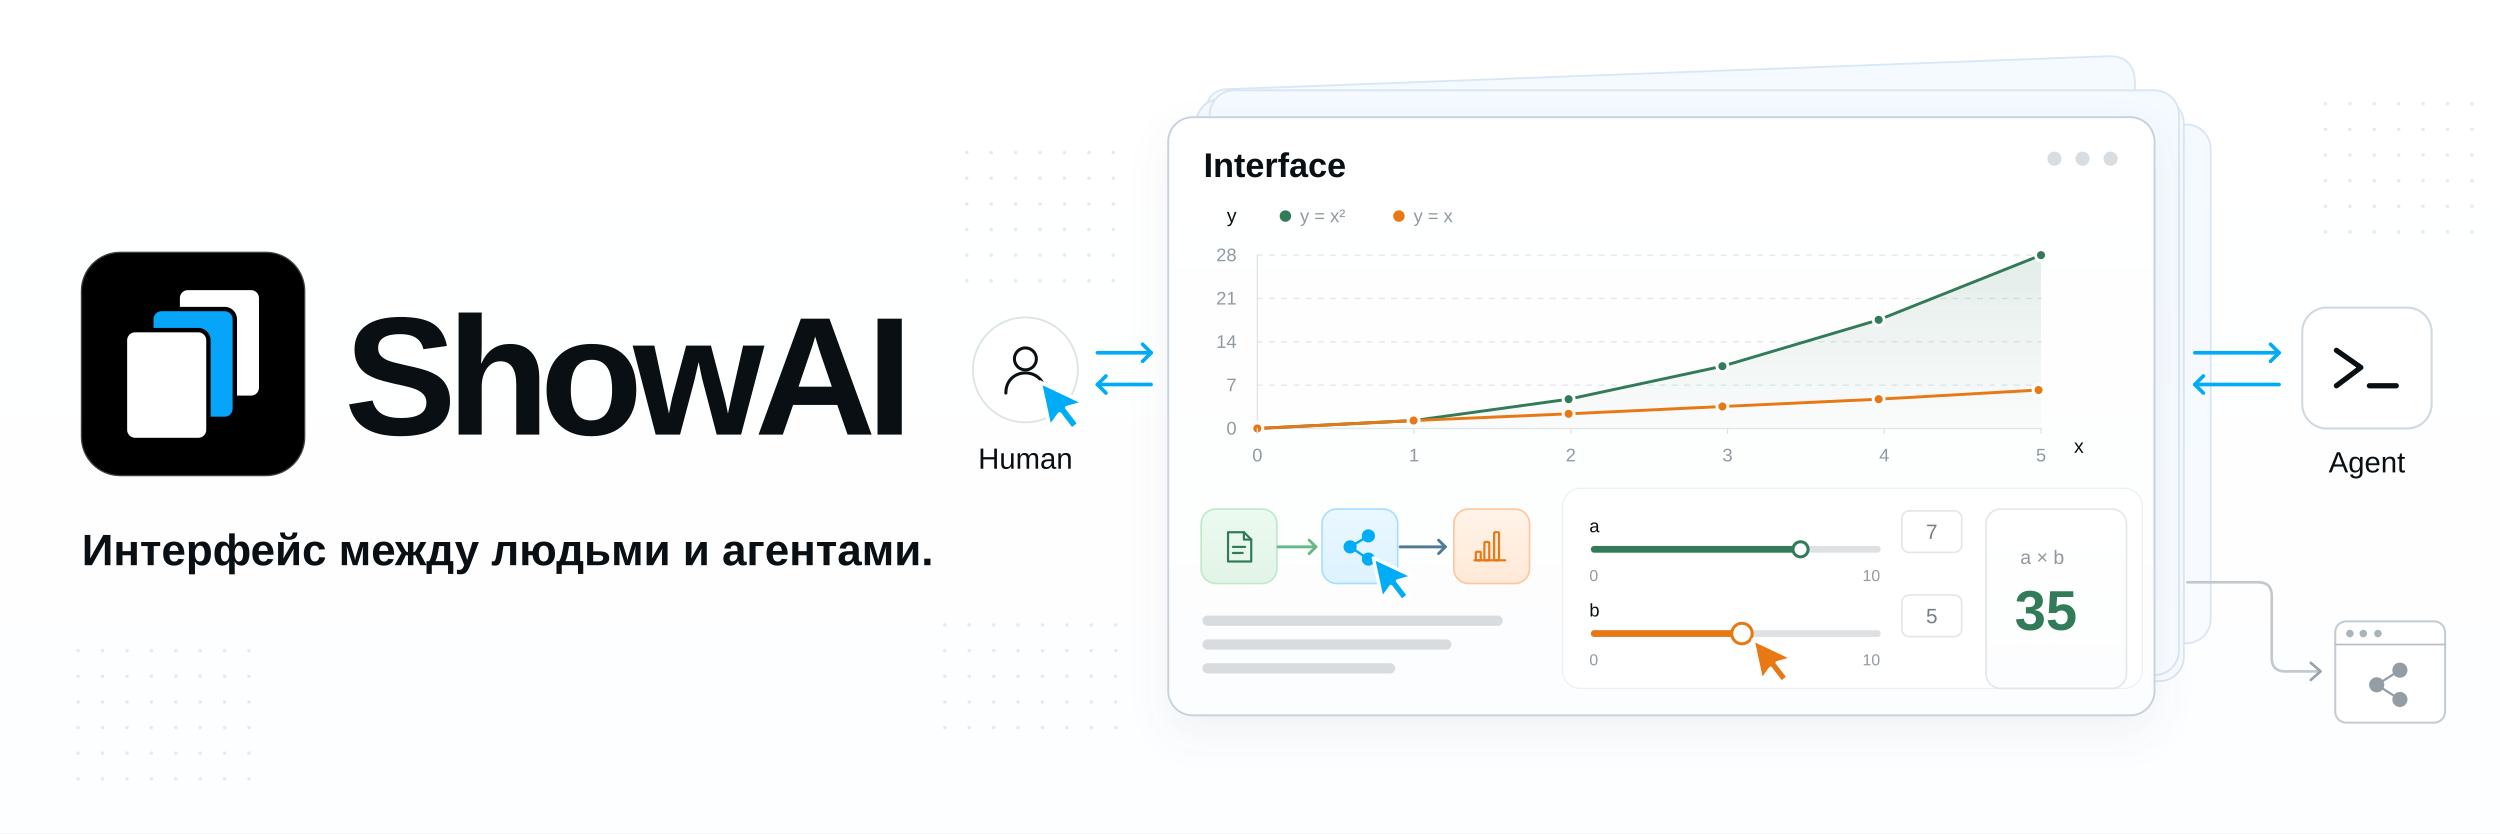
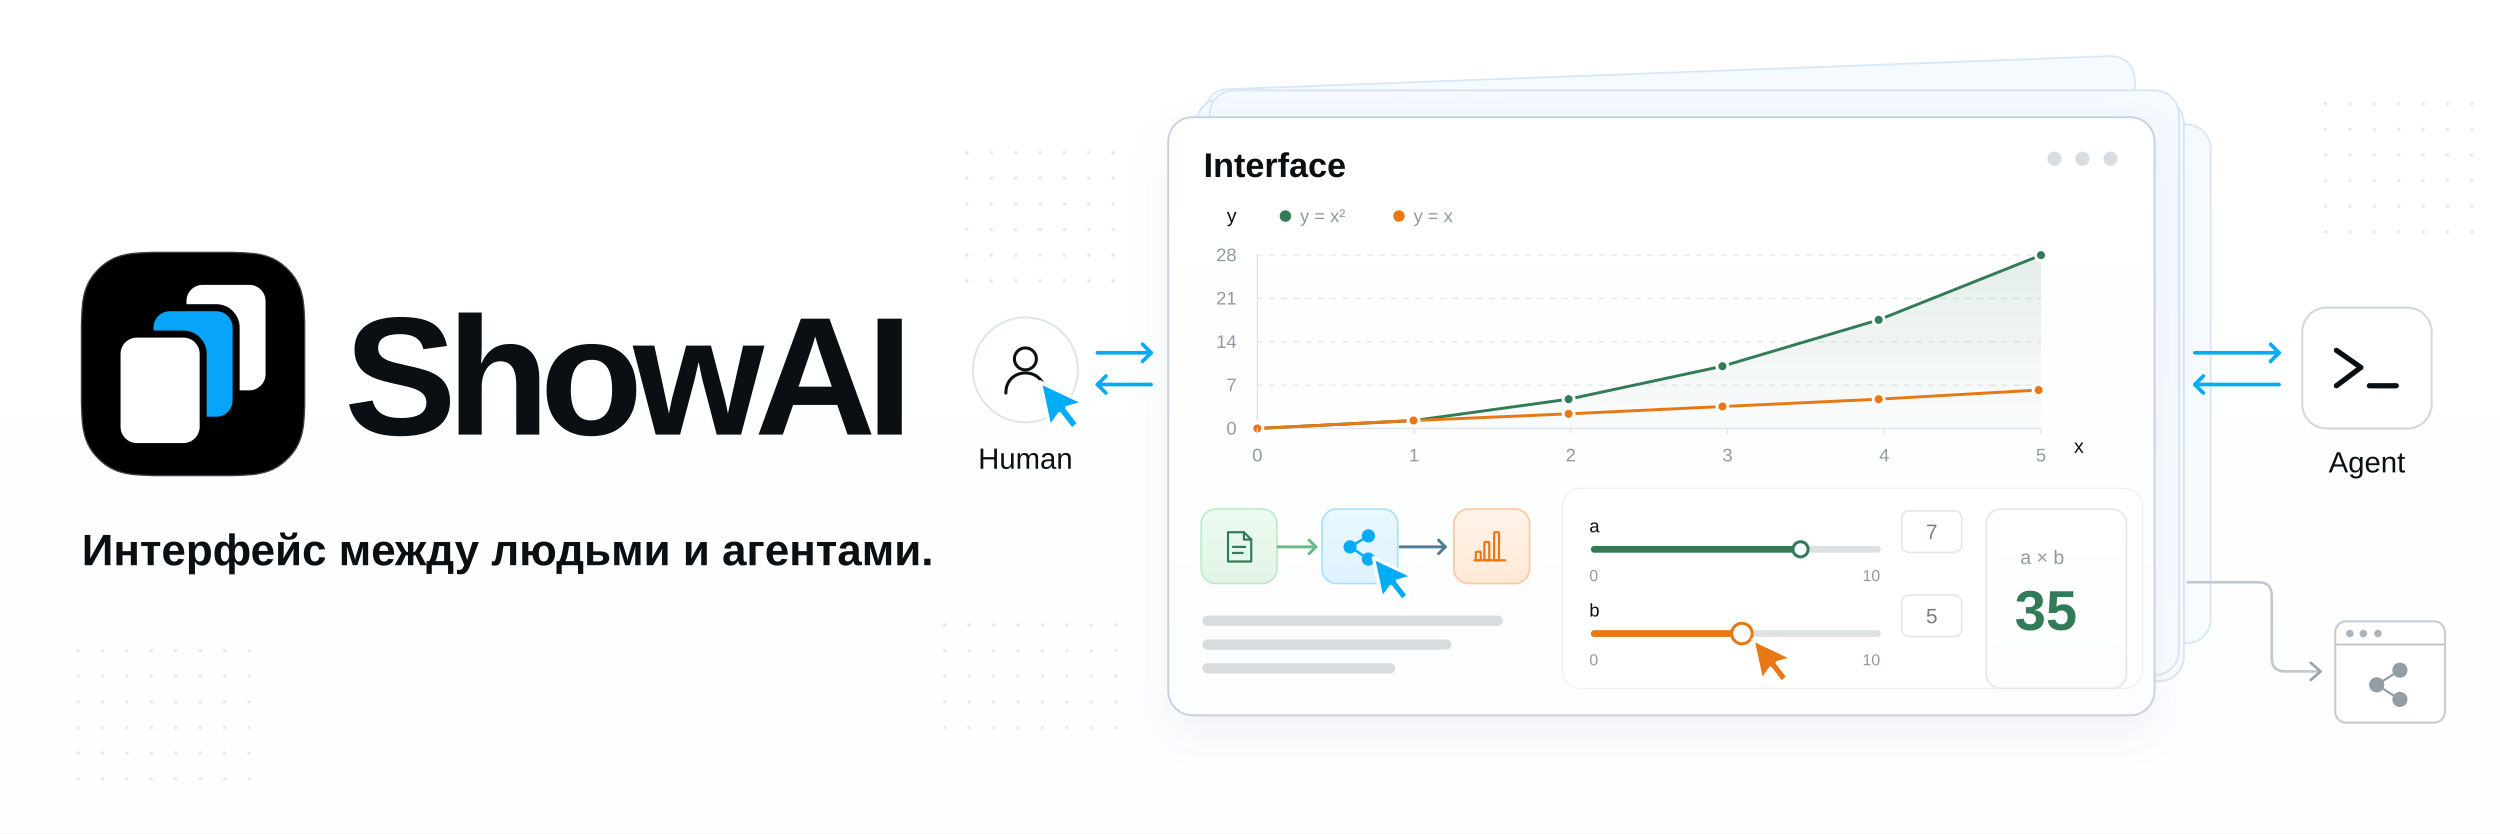
<svg xmlns="http://www.w3.org/2000/svg" width="2172" height="724" viewBox="0 0 2172 724" role="img" aria-labelledby="title description" lang="ru" xml:lang="ru">
  <defs>
    <linearGradient id="page-fill" x1="0%" y1="0%" x2="0%" y2="100%">
      <stop offset="0" stop-color="#FFFFFF" stop-opacity="1" />
      <stop offset="1" stop-color="#FDFEFF" stop-opacity="1" />
    </linearGradient>
    <linearGradient id="panel-fill" x1="0%" y1="0%" x2="0%" y2="100%">
      <stop offset="0" stop-color="#FFFFFF" stop-opacity="1" />
      <stop offset="1" stop-color="#FCFDFE" stop-opacity="1" />
    </linearGradient>
    <linearGradient id="rear-fill" x1="0%" y1="0%" x2="0%" y2="100%">
      <stop offset="0" stop-color="#F4FAFF" stop-opacity="1" />
      <stop offset="1" stop-color="#F8FBFF" stop-opacity="1" />
    </linearGradient>
    <linearGradient id="chart-fill" x1="0%" y1="0%" x2="0%" y2="100%">
      <stop offset="0" stop-color="#327B59" stop-opacity="0.13" />
      <stop offset="1" stop-color="#327B59" stop-opacity="0.015" />
    </linearGradient>
    <linearGradient id="green-tile" x1="0%" y1="0%" x2="0%" y2="100%">
      <stop offset="0" stop-color="#ECFAEF" stop-opacity="1" />
      <stop offset="1" stop-color="#E2F4E7" stop-opacity="1" />
    </linearGradient>
    <linearGradient id="blue-tile" x1="0%" y1="0%" x2="0%" y2="100%">
      <stop offset="0" stop-color="#EAF8FF" stop-opacity="1" />
      <stop offset="1" stop-color="#DDF2FF" stop-opacity="1" />
    </linearGradient>
    <linearGradient id="orange-tile" x1="0%" y1="0%" x2="0%" y2="100%">
      <stop offset="0" stop-color="#FFF3E8" stop-opacity="1" />
      <stop offset="1" stop-color="#FFE9D7" stop-opacity="1" />
    </linearGradient>
    <filter id="panel-shadow" x="-10%" y="-10%" width="125%" height="135%">
      <feDropShadow dx="0" dy="14" stdDeviation="16" flood-color="#66798A" flood-opacity="0.08" />
    </filter>
  </defs>
  <g id="banner" transform="scale(1.060547)">
    <rect x="0" y="0" width="2048" height="682.667" rx="0" fill="url(#page-fill)" stroke-width="1" id="background" />
    <g id="dots-left">
      <circle cx="64" cy="533" r="1.5" fill="#E6EBEE" stroke-width="1" />
      <circle cx="64" cy="554" r="1.5" fill="#E6EBEE" stroke-width="1" />
      <circle cx="64" cy="575" r="1.5" fill="#E6EBEE" stroke-width="1" />
      <circle cx="64" cy="596" r="1.5" fill="#E6EBEE" stroke-width="1" />
      <circle cx="64" cy="617" r="1.5" fill="#E6EBEE" stroke-width="1" />
      <circle cx="64" cy="638" r="1.5" fill="#E6EBEE" stroke-width="1" />
      <circle cx="84" cy="533" r="1.5" fill="#E6EBEE" stroke-width="1" />
      <circle cx="84" cy="554" r="1.5" fill="#E6EBEE" stroke-width="1" />
      <circle cx="84" cy="575" r="1.5" fill="#E6EBEE" stroke-width="1" />
      <circle cx="84" cy="596" r="1.5" fill="#E6EBEE" stroke-width="1" />
      <circle cx="84" cy="617" r="1.5" fill="#E6EBEE" stroke-width="1" />
      <circle cx="84" cy="638" r="1.5" fill="#E6EBEE" stroke-width="1" />
      <circle cx="104" cy="533" r="1.5" fill="#E6EBEE" stroke-width="1" />
      <circle cx="104" cy="554" r="1.5" fill="#E6EBEE" stroke-width="1" />
      <circle cx="104" cy="575" r="1.5" fill="#E6EBEE" stroke-width="1" />
      <circle cx="104" cy="596" r="1.5" fill="#E6EBEE" stroke-width="1" />
      <circle cx="104" cy="617" r="1.5" fill="#E6EBEE" stroke-width="1" />
      <circle cx="104" cy="638" r="1.5" fill="#E6EBEE" stroke-width="1" />
      <circle cx="124" cy="533" r="1.5" fill="#E6EBEE" stroke-width="1" />
      <circle cx="124" cy="554" r="1.5" fill="#E6EBEE" stroke-width="1" />
      <circle cx="124" cy="575" r="1.5" fill="#E6EBEE" stroke-width="1" />
      <circle cx="124" cy="596" r="1.5" fill="#E6EBEE" stroke-width="1" />
      <circle cx="124" cy="617" r="1.5" fill="#E6EBEE" stroke-width="1" />
      <circle cx="124" cy="638" r="1.5" fill="#E6EBEE" stroke-width="1" />
      <circle cx="144" cy="533" r="1.5" fill="#E6EBEE" stroke-width="1" />
      <circle cx="144" cy="554" r="1.5" fill="#E6EBEE" stroke-width="1" />
      <circle cx="144" cy="575" r="1.5" fill="#E6EBEE" stroke-width="1" />
      <circle cx="144" cy="596" r="1.5" fill="#E6EBEE" stroke-width="1" />
      <circle cx="144" cy="617" r="1.5" fill="#E6EBEE" stroke-width="1" />
      <circle cx="144" cy="638" r="1.5" fill="#E6EBEE" stroke-width="1" />
      <circle cx="164" cy="533" r="1.5" fill="#E6EBEE" stroke-width="1" />
      <circle cx="164" cy="554" r="1.5" fill="#E6EBEE" stroke-width="1" />
      <circle cx="164" cy="575" r="1.5" fill="#E6EBEE" stroke-width="1" />
      <circle cx="164" cy="596" r="1.5" fill="#E6EBEE" stroke-width="1" />
      <circle cx="164" cy="617" r="1.5" fill="#E6EBEE" stroke-width="1" />
      <circle cx="164" cy="638" r="1.5" fill="#E6EBEE" stroke-width="1" />
      <circle cx="184" cy="533" r="1.5" fill="#E6EBEE" stroke-width="1" />
      <circle cx="184" cy="554" r="1.5" fill="#E6EBEE" stroke-width="1" />
      <circle cx="184" cy="575" r="1.5" fill="#E6EBEE" stroke-width="1" />
      <circle cx="184" cy="596" r="1.5" fill="#E6EBEE" stroke-width="1" />
      <circle cx="184" cy="617" r="1.5" fill="#E6EBEE" stroke-width="1" />
      <circle cx="184" cy="638" r="1.5" fill="#E6EBEE" stroke-width="1" />
      <circle cx="204" cy="533" r="1.5" fill="#E6EBEE" stroke-width="1" />
      <circle cx="204" cy="554" r="1.5" fill="#E6EBEE" stroke-width="1" />
      <circle cx="204" cy="575" r="1.5" fill="#E6EBEE" stroke-width="1" />
      <circle cx="204" cy="596" r="1.5" fill="#E6EBEE" stroke-width="1" />
      <circle cx="204" cy="617" r="1.5" fill="#E6EBEE" stroke-width="1" />
      <circle cx="204" cy="638" r="1.5" fill="#E6EBEE" stroke-width="1" />
    </g>
    <g id="dots-middle-top">
      <circle cx="792" cy="125" r="1.5" fill="#E6EBEE" stroke-width="1" />
      <circle cx="792" cy="146" r="1.5" fill="#E6EBEE" stroke-width="1" />
      <circle cx="792" cy="167" r="1.5" fill="#E6EBEE" stroke-width="1" />
      <circle cx="792" cy="188" r="1.5" fill="#E6EBEE" stroke-width="1" />
      <circle cx="792" cy="209" r="1.5" fill="#E6EBEE" stroke-width="1" />
      <circle cx="792" cy="230" r="1.5" fill="#E6EBEE" stroke-width="1" />
      <circle cx="812" cy="125" r="1.5" fill="#E6EBEE" stroke-width="1" />
      <circle cx="812" cy="146" r="1.5" fill="#E6EBEE" stroke-width="1" />
      <circle cx="812" cy="167" r="1.5" fill="#E6EBEE" stroke-width="1" />
      <circle cx="812" cy="188" r="1.5" fill="#E6EBEE" stroke-width="1" />
      <circle cx="812" cy="209" r="1.5" fill="#E6EBEE" stroke-width="1" />
      <circle cx="812" cy="230" r="1.5" fill="#E6EBEE" stroke-width="1" />
      <circle cx="832" cy="125" r="1.5" fill="#E6EBEE" stroke-width="1" />
      <circle cx="832" cy="146" r="1.5" fill="#E6EBEE" stroke-width="1" />
      <circle cx="832" cy="167" r="1.5" fill="#E6EBEE" stroke-width="1" />
      <circle cx="832" cy="188" r="1.5" fill="#E6EBEE" stroke-width="1" />
      <circle cx="832" cy="209" r="1.5" fill="#E6EBEE" stroke-width="1" />
      <circle cx="832" cy="230" r="1.5" fill="#E6EBEE" stroke-width="1" />
      <circle cx="852" cy="125" r="1.5" fill="#E6EBEE" stroke-width="1" />
      <circle cx="852" cy="146" r="1.5" fill="#E6EBEE" stroke-width="1" />
      <circle cx="852" cy="167" r="1.5" fill="#E6EBEE" stroke-width="1" />
      <circle cx="852" cy="188" r="1.5" fill="#E6EBEE" stroke-width="1" />
      <circle cx="852" cy="209" r="1.5" fill="#E6EBEE" stroke-width="1" />
      <circle cx="852" cy="230" r="1.5" fill="#E6EBEE" stroke-width="1" />
      <circle cx="872" cy="125" r="1.5" fill="#E6EBEE" stroke-width="1" />
      <circle cx="872" cy="146" r="1.5" fill="#E6EBEE" stroke-width="1" />
      <circle cx="872" cy="167" r="1.5" fill="#E6EBEE" stroke-width="1" />
      <circle cx="872" cy="188" r="1.5" fill="#E6EBEE" stroke-width="1" />
      <circle cx="872" cy="209" r="1.5" fill="#E6EBEE" stroke-width="1" />
      <circle cx="872" cy="230" r="1.5" fill="#E6EBEE" stroke-width="1" />
      <circle cx="892" cy="125" r="1.5" fill="#E6EBEE" stroke-width="1" />
      <circle cx="892" cy="146" r="1.5" fill="#E6EBEE" stroke-width="1" />
      <circle cx="892" cy="167" r="1.5" fill="#E6EBEE" stroke-width="1" />
      <circle cx="892" cy="188" r="1.5" fill="#E6EBEE" stroke-width="1" />
      <circle cx="892" cy="209" r="1.5" fill="#E6EBEE" stroke-width="1" />
      <circle cx="892" cy="230" r="1.5" fill="#E6EBEE" stroke-width="1" />
      <circle cx="912" cy="125" r="1.5" fill="#E6EBEE" stroke-width="1" />
      <circle cx="912" cy="146" r="1.5" fill="#E6EBEE" stroke-width="1" />
      <circle cx="912" cy="167" r="1.5" fill="#E6EBEE" stroke-width="1" />
      <circle cx="912" cy="188" r="1.5" fill="#E6EBEE" stroke-width="1" />
      <circle cx="912" cy="209" r="1.5" fill="#E6EBEE" stroke-width="1" />
      <circle cx="912" cy="230" r="1.5" fill="#E6EBEE" stroke-width="1" />
    </g>
    <g id="dots-middle-bottom">
      <circle cx="774" cy="512" r="1.5" fill="#E6EBEE" stroke-width="1" />
      <circle cx="774" cy="533" r="1.5" fill="#E6EBEE" stroke-width="1" />
      <circle cx="774" cy="554" r="1.5" fill="#E6EBEE" stroke-width="1" />
      <circle cx="774" cy="575" r="1.5" fill="#E6EBEE" stroke-width="1" />
      <circle cx="774" cy="596" r="1.5" fill="#E6EBEE" stroke-width="1" />
      <circle cx="794" cy="512" r="1.5" fill="#E6EBEE" stroke-width="1" />
      <circle cx="794" cy="533" r="1.5" fill="#E6EBEE" stroke-width="1" />
      <circle cx="794" cy="554" r="1.5" fill="#E6EBEE" stroke-width="1" />
      <circle cx="794" cy="575" r="1.5" fill="#E6EBEE" stroke-width="1" />
      <circle cx="794" cy="596" r="1.5" fill="#E6EBEE" stroke-width="1" />
      <circle cx="814" cy="512" r="1.5" fill="#E6EBEE" stroke-width="1" />
      <circle cx="814" cy="533" r="1.5" fill="#E6EBEE" stroke-width="1" />
      <circle cx="814" cy="554" r="1.5" fill="#E6EBEE" stroke-width="1" />
      <circle cx="814" cy="575" r="1.5" fill="#E6EBEE" stroke-width="1" />
      <circle cx="814" cy="596" r="1.5" fill="#E6EBEE" stroke-width="1" />
      <circle cx="834" cy="512" r="1.5" fill="#E6EBEE" stroke-width="1" />
      <circle cx="834" cy="533" r="1.5" fill="#E6EBEE" stroke-width="1" />
      <circle cx="834" cy="554" r="1.5" fill="#E6EBEE" stroke-width="1" />
      <circle cx="834" cy="575" r="1.5" fill="#E6EBEE" stroke-width="1" />
      <circle cx="834" cy="596" r="1.5" fill="#E6EBEE" stroke-width="1" />
      <circle cx="854" cy="512" r="1.5" fill="#E6EBEE" stroke-width="1" />
      <circle cx="854" cy="533" r="1.5" fill="#E6EBEE" stroke-width="1" />
      <circle cx="854" cy="554" r="1.5" fill="#E6EBEE" stroke-width="1" />
      <circle cx="854" cy="575" r="1.5" fill="#E6EBEE" stroke-width="1" />
      <circle cx="854" cy="596" r="1.5" fill="#E6EBEE" stroke-width="1" />
      <circle cx="874" cy="512" r="1.5" fill="#E6EBEE" stroke-width="1" />
      <circle cx="874" cy="533" r="1.5" fill="#E6EBEE" stroke-width="1" />
      <circle cx="874" cy="554" r="1.5" fill="#E6EBEE" stroke-width="1" />
      <circle cx="874" cy="575" r="1.5" fill="#E6EBEE" stroke-width="1" />
      <circle cx="874" cy="596" r="1.5" fill="#E6EBEE" stroke-width="1" />
      <circle cx="894" cy="512" r="1.5" fill="#E6EBEE" stroke-width="1" />
      <circle cx="894" cy="533" r="1.5" fill="#E6EBEE" stroke-width="1" />
      <circle cx="894" cy="554" r="1.5" fill="#E6EBEE" stroke-width="1" />
      <circle cx="894" cy="575" r="1.5" fill="#E6EBEE" stroke-width="1" />
      <circle cx="894" cy="596" r="1.5" fill="#E6EBEE" stroke-width="1" />
      <circle cx="914" cy="512" r="1.5" fill="#E6EBEE" stroke-width="1" />
      <circle cx="914" cy="533" r="1.5" fill="#E6EBEE" stroke-width="1" />
      <circle cx="914" cy="554" r="1.5" fill="#E6EBEE" stroke-width="1" />
      <circle cx="914" cy="575" r="1.5" fill="#E6EBEE" stroke-width="1" />
      <circle cx="914" cy="596" r="1.5" fill="#E6EBEE" stroke-width="1" />
    </g>
    <g id="dots-right">
      <circle cx="1905" cy="85" r="1.5" fill="#E6EBEE" stroke-width="1" />
      <circle cx="1905" cy="106" r="1.5" fill="#E6EBEE" stroke-width="1" />
      <circle cx="1905" cy="127" r="1.5" fill="#E6EBEE" stroke-width="1" />
      <circle cx="1905" cy="148" r="1.5" fill="#E6EBEE" stroke-width="1" />
      <circle cx="1905" cy="169" r="1.5" fill="#E6EBEE" stroke-width="1" />
      <circle cx="1905" cy="190" r="1.5" fill="#E6EBEE" stroke-width="1" />
      <circle cx="1925" cy="85" r="1.5" fill="#E6EBEE" stroke-width="1" />
      <circle cx="1925" cy="106" r="1.5" fill="#E6EBEE" stroke-width="1" />
      <circle cx="1925" cy="127" r="1.5" fill="#E6EBEE" stroke-width="1" />
      <circle cx="1925" cy="148" r="1.5" fill="#E6EBEE" stroke-width="1" />
      <circle cx="1925" cy="169" r="1.5" fill="#E6EBEE" stroke-width="1" />
      <circle cx="1925" cy="190" r="1.5" fill="#E6EBEE" stroke-width="1" />
      <circle cx="1945" cy="85" r="1.5" fill="#E6EBEE" stroke-width="1" />
      <circle cx="1945" cy="106" r="1.5" fill="#E6EBEE" stroke-width="1" />
      <circle cx="1945" cy="127" r="1.5" fill="#E6EBEE" stroke-width="1" />
      <circle cx="1945" cy="148" r="1.5" fill="#E6EBEE" stroke-width="1" />
      <circle cx="1945" cy="169" r="1.5" fill="#E6EBEE" stroke-width="1" />
      <circle cx="1945" cy="190" r="1.5" fill="#E6EBEE" stroke-width="1" />
      <circle cx="1965" cy="85" r="1.5" fill="#E6EBEE" stroke-width="1" />
      <circle cx="1965" cy="106" r="1.5" fill="#E6EBEE" stroke-width="1" />
      <circle cx="1965" cy="127" r="1.5" fill="#E6EBEE" stroke-width="1" />
      <circle cx="1965" cy="148" r="1.5" fill="#E6EBEE" stroke-width="1" />
      <circle cx="1965" cy="169" r="1.5" fill="#E6EBEE" stroke-width="1" />
      <circle cx="1965" cy="190" r="1.5" fill="#E6EBEE" stroke-width="1" />
      <circle cx="1985" cy="85" r="1.5" fill="#E6EBEE" stroke-width="1" />
      <circle cx="1985" cy="106" r="1.5" fill="#E6EBEE" stroke-width="1" />
      <circle cx="1985" cy="127" r="1.5" fill="#E6EBEE" stroke-width="1" />
      <circle cx="1985" cy="148" r="1.5" fill="#E6EBEE" stroke-width="1" />
      <circle cx="1985" cy="169" r="1.5" fill="#E6EBEE" stroke-width="1" />
      <circle cx="1985" cy="190" r="1.5" fill="#E6EBEE" stroke-width="1" />
      <circle cx="2005" cy="85" r="1.5" fill="#E6EBEE" stroke-width="1" />
      <circle cx="2005" cy="106" r="1.5" fill="#E6EBEE" stroke-width="1" />
      <circle cx="2005" cy="127" r="1.5" fill="#E6EBEE" stroke-width="1" />
      <circle cx="2005" cy="148" r="1.5" fill="#E6EBEE" stroke-width="1" />
      <circle cx="2005" cy="169" r="1.5" fill="#E6EBEE" stroke-width="1" />
      <circle cx="2005" cy="190" r="1.5" fill="#E6EBEE" stroke-width="1" />
      <circle cx="2025" cy="85" r="1.5" fill="#E6EBEE" stroke-width="1" />
      <circle cx="2025" cy="106" r="1.5" fill="#E6EBEE" stroke-width="1" />
      <circle cx="2025" cy="127" r="1.5" fill="#E6EBEE" stroke-width="1" />
      <circle cx="2025" cy="148" r="1.5" fill="#E6EBEE" stroke-width="1" />
      <circle cx="2025" cy="169" r="1.5" fill="#E6EBEE" stroke-width="1" />
      <circle cx="2025" cy="190" r="1.5" fill="#E6EBEE" stroke-width="1" />
    </g>
    <g id="brand">
      <g id="showai-logo" transform="translate(66 206) scale(0.36)">
-         <rect x="2" y="2" width="508" height="508" rx="88" fill="#000000" />
-         <rect id="back" x="226" y="88" width="180" height="240" rx="18" fill="#FFFFFF" />
-         <rect x="166" y="136" width="180" height="240" rx="18" fill="none" stroke="#000000" stroke-width="20" />
-         <rect id="middle" x="166" y="136" width="180" height="240" rx="18" fill="#06A5FA" />
-         <rect x="106" y="184" width="180" height="240" rx="18" fill="none" stroke="#000000" stroke-width="20" />
-         <rect id="front" x="106" y="184" width="180" height="240" rx="18" fill="#FFFFFF" />
-         <rect x="2" y="2" width="508" height="508" rx="88" fill="none" stroke="#3F3F46" stroke-width="3" />
+         <path d="M352.986 509.754 L343.561 510 L163.975 509.972 L130.24 508.442 L119.326 507.458 L105.932 505.491 L98.49 503.927 L93.033 502.508 L86.584 500.514 L81.127 498.52 L75.174 495.985 L69.221 493.03 L64.756 490.507 L59.299 487.033 L53.842 483.086 L48.385 478.625 L42.928 473.629 L37.897 468.576 L33.375 463.615 L28.914 458.158 L24.967 452.701 L21.493 447.244 L17.943 440.795 L14.488 433.354 L10.99 423.928 L8.556 415.494 L6.509 406.068 L5.092 397.139 L4.042 387.713 L3.067 373.822 L2.005 345.545 L2.005 166.455 L3.067 138.178 L4.542 119.326 L5.586 111.389 L7.087 102.955 L8.556 96.506 L10.512 89.561 L13.48 81.127 L16.015 75.174 L18.97 69.221 L22.404 63.268 L26.004 57.811 L30.878 51.361 L36.975 44.418 L41.439 39.823 L48.385 33.375 L53.842 28.914 L59.299 24.967 L64.756 21.493 L71.205 17.943 L78.646 14.488 L88.072 10.99 L96.506 8.556 L105.932 6.509 L114.861 5.092 L124.287 4.042 L138.178 3.067 L166.455 2.005 L345.545 2.005 L373.822 3.067 L392.674 4.542 L400.611 5.586 L409.045 7.087 L415.494 8.556 L422.439 10.512 L430.873 13.48 L436.826 16.015 L442.779 18.97 L448.732 22.404 L454.189 26.004 L460.639 30.878 L467.582 36.975 L472.177 41.439 L478.625 48.385 L483.086 53.842 L487.033 59.299 L490.507 64.756 L495.523 74.182 L499.469 83.607 L502.508 93.033 L504.913 102.955 L506.414 111.389 L507.958 124.287 L508.933 138.178 L509.927 161.99 L509.927 350.01 L508.933 373.822 L507.458 392.674 L506.414 400.611 L504.913 409.045 L503.444 415.494 L501.488 422.439 L497.512 433.354 L493.03 442.779 L490.507 447.244 L487.033 452.701 L481.122 460.639 L473.15 469.568 L463.615 478.625 L456.174 484.578 L447.244 490.507 L437.818 495.523 L428.393 499.469 L418.967 502.508 L409.045 504.913 L400.611 506.414 L387.713 507.958 L373.822 508.933 Z" fill="#000000" />
+         <rect id="showai-logo-back" x="241" y="76" width="180" height="240" rx="37" fill="#FFFFFF" />
+         <rect x="166" y="136" width="180" height="240" rx="37" fill="none" stroke="#000000" stroke-width="32" />
+         <rect id="showai-logo-middle" x="166" y="136" width="180" height="240" rx="37" fill="#06A5FA" />
+         <rect x="91" y="196" width="180" height="240" rx="37" fill="none" stroke="#000000" stroke-width="32" />
+         <rect id="showai-logo-front" x="91" y="196" width="180" height="240" rx="37" fill="#FFFFFF" />
+         <path d="M352.986 509.754 L343.561 510 L163.975 509.972 L130.24 508.442 L119.326 507.458 L105.932 505.491 L98.49 503.927 L93.033 502.508 L86.584 500.514 L81.127 498.52 L75.174 495.985 L69.221 493.03 L64.756 490.507 L59.299 487.033 L53.842 483.086 L48.385 478.625 L42.928 473.629 L37.897 468.576 L33.375 463.615 L28.914 458.158 L24.967 452.701 L21.493 447.244 L17.943 440.795 L14.488 433.354 L10.99 423.928 L8.556 415.494 L6.509 406.068 L5.092 397.139 L4.042 387.713 L3.067 373.822 L2.005 345.545 L2.005 166.455 L3.067 138.178 L4.542 119.326 L5.586 111.389 L7.087 102.955 L8.556 96.506 L10.512 89.561 L13.48 81.127 L16.015 75.174 L18.97 69.221 L22.404 63.268 L26.004 57.811 L30.878 51.361 L36.975 44.418 L41.439 39.823 L48.385 33.375 L53.842 28.914 L59.299 24.967 L64.756 21.493 L71.205 17.943 L78.646 14.488 L88.072 10.99 L96.506 8.556 L105.932 6.509 L114.861 5.092 L124.287 4.042 L138.178 3.067 L166.455 2.005 L345.545 2.005 L373.822 3.067 L392.674 4.542 L400.611 5.586 L409.045 7.087 L415.494 8.556 L422.439 10.512 L430.873 13.48 L436.826 16.015 L442.779 18.97 L448.732 22.404 L454.189 26.004 L460.639 30.878 L467.582 36.975 L472.177 41.439 L478.625 48.385 L483.086 53.842 L487.033 59.299 L490.507 64.756 L495.523 74.182 L499.469 83.607 L502.508 93.033 L504.913 102.955 L506.414 111.389 L507.958 124.287 L508.933 138.178 L509.927 161.99 L509.927 350.01 L508.933 373.822 L507.458 392.674 L506.414 400.611 L504.913 409.045 L503.444 415.494 L501.488 422.439 L497.512 433.354 L493.03 442.779 L490.507 447.244 L487.033 452.701 L481.122 460.639 L473.15 469.568 L463.615 478.625 L456.174 484.578 L447.244 490.507 L437.818 495.523 L428.393 499.469 L418.967 502.508 L409.045 504.913 L400.611 506.414 L387.713 507.958 L373.822 508.933 Z" fill="none" stroke="#3F3F46" stroke-width="3" />
      </g>
      <text x="282" y="356" fill="#090F12" font-family="Arial" font-size="138" font-weight="900" text-anchor="start" letter-spacing="-8" id="brand-name">ShowAI</text>
      <text x="67" y="463" fill="#090F12" font-family="Arial" font-size="36" font-weight="600" text-anchor="start" id="tagline">Интерфейс между людьми и агентами.</text>
    </g>
    <g id="human">
      <circle cx="840" cy="303" r="43" fill="#FFFFFF" stroke="#DDE3E7" stroke-width="1.5" />
      <circle cx="840" cy="294" r="9" fill="none" stroke="#090F12" stroke-width="2.5" />
      <path d="M824,322 C824,300 856,300 856,322" stroke="#090F12" stroke-width="2.5" fill="none" stroke-linecap="round" stroke-linejoin="round" />
      <g id="human-pointer" transform="translate(852 313) scale(1)">
        <path d="M0,0 L8,37 L16,26 L26,39 L32,34 L22,21 L36,17 Z" stroke="#FFFFFF" stroke-width="3" fill="#00ACF5" stroke-linecap="round" stroke-linejoin="round" />
      </g>
      <text x="840" y="384" fill="#090F12" font-family="Arial" font-size="24" font-weight="500" text-anchor="middle">Human</text>
    </g>
    <g id="human-interface-links">
      <line x1="899" y1="289" x2="943" y2="289" stroke="#00ACF5" stroke-width="3" stroke-linecap="round" />
      <path d="M936,282 L943,289 L936,296" stroke="#00ACF5" stroke-width="3" fill="none" stroke-linecap="round" stroke-linejoin="round" />
      <line x1="943" y1="315" x2="899" y2="315" stroke="#00ACF5" stroke-width="3" stroke-linecap="round" />
      <path d="M906,308 L899,315 L906,322" stroke="#00ACF5" stroke-width="3" fill="none" stroke-linecap="round" stroke-linejoin="round" />
    </g>
    <g id="interface">
      <g id="rear-cards">
        <path d="M1007,73 L1728,46 Q1749,46 1749,69 L1749,490 Q1749,511 1728,512 L1007,535 Q988,535 988,514 L988,93 Q988,73 1007,73 Z" stroke="#D8E7F5" stroke-width="1.5" fill="url(#rear-fill)" stroke-linecap="round" stroke-linejoin="round" />
        <rect x="1003" y="102" width="808" height="425" rx="20" fill="url(#rear-fill)" stroke="#D9E7F4" stroke-width="1.5" />
        <rect x="980" y="81" width="809" height="477" rx="20" fill="url(#rear-fill)" stroke="#D9E5F0" stroke-width="1.5" />
        <rect x="991" y="74" width="794" height="479" rx="20" fill="url(#rear-fill)" stroke="#D9E5F0" stroke-width="1.5" />
      </g>
      <rect x="957" y="96" width="808" height="490" rx="20" fill="url(#panel-fill)" stroke="#C8D2DC" stroke-width="1.6" filter="url(#panel-shadow)" id="interface-panel" />
      <g id="header">
        <text x="986" y="145" fill="#090F12" font-family="Arial" font-size="28" font-weight="700" text-anchor="start">Interface</text>
        <circle cx="1683" cy="130" r="5.8" fill="#D8DDE1" stroke-width="1" />
        <circle cx="1706" cy="130" r="5.8" fill="#D8DDE1" stroke-width="1" />
        <circle cx="1729" cy="130" r="5.8" fill="#D8DDE1" stroke-width="1" />
      </g>
      <g id="chart">
        <text x="1005" y="182" fill="#090F12" font-family="Arial" font-size="16" font-weight="400" text-anchor="start">y</text>
        <circle cx="1053" cy="177" r="4.7" fill="#327B59" stroke-width="1" />
        <text x="1065" y="182" fill="#8F999F" font-family="Arial" font-size="15" font-weight="400" text-anchor="start">y = x²</text>
        <circle cx="1146" cy="177" r="4.7" fill="#E77813" stroke-width="1" />
        <text x="1158" y="182" fill="#8F999F" font-family="Arial" font-size="15" font-weight="400" text-anchor="start">y = x</text>
        <line x1="1030" y1="209.0" x2="1672" y2="209.0" stroke="#E2E7EB" stroke-width="1.1" stroke-linecap="round" stroke-dasharray="4 6" />
        <text x="1013" y="214.0" fill="#8F999F" font-family="Arial" font-size="15" font-weight="400" text-anchor="end">28</text>
        <line x1="1030" y1="244.5" x2="1672" y2="244.5" stroke="#E2E7EB" stroke-width="1.1" stroke-linecap="round" stroke-dasharray="4 6" />
        <text x="1013" y="249.5" fill="#8F999F" font-family="Arial" font-size="15" font-weight="400" text-anchor="end">21</text>
        <line x1="1030" y1="280.0" x2="1672" y2="280.0" stroke="#E2E7EB" stroke-width="1.1" stroke-linecap="round" stroke-dasharray="4 6" />
        <text x="1013" y="285.0" fill="#8F999F" font-family="Arial" font-size="15" font-weight="400" text-anchor="end">14</text>
        <line x1="1030" y1="315.5" x2="1672" y2="315.5" stroke="#E2E7EB" stroke-width="1.1" stroke-linecap="round" stroke-dasharray="4 6" />
        <text x="1013" y="320.5" fill="#8F999F" font-family="Arial" font-size="15" font-weight="400" text-anchor="end">7</text>
        <line x1="1030" y1="351.0" x2="1672" y2="351.0" stroke="#E2E7EB" stroke-width="1.1" stroke-linecap="round" />
        <text x="1013" y="356.0" fill="#8F999F" font-family="Arial" font-size="15" font-weight="400" text-anchor="end">0</text>
        <line x1="1030" y1="209" x2="1030" y2="351" stroke="#DCE2E7" stroke-width="1" stroke-linecap="round" />
        <path d="M1030,351 L1158,344.5 L1285,327 L1411,300 L1539,262 L1672,209 L1672,351 Z" stroke-width="1" fill="url(#chart-fill)" stroke-linecap="round" stroke-linejoin="round" id="quadratic-area" />
        <g id="quadratic">
          <path d="M1030,351 L1158,344.5 L1285,327 L1411,300 L1539,262 L1672,209" stroke="#327B59" stroke-width="2.4" fill="none" stroke-linecap="round" stroke-linejoin="round" id="quadratic-line" />
          <circle cx="1030" cy="351" r="4.5" fill="#327B59" stroke="#FFFFFF" stroke-width="2.4" id="quadratic-point-0" />
          <circle cx="1158" cy="344.5" r="4.5" fill="#327B59" stroke="#FFFFFF" stroke-width="2.4" id="quadratic-point-1" />
          <circle cx="1285" cy="327" r="4.5" fill="#327B59" stroke="#FFFFFF" stroke-width="2.4" id="quadratic-point-2" />
          <circle cx="1411" cy="300" r="4.5" fill="#327B59" stroke="#FFFFFF" stroke-width="2.4" id="quadratic-point-3" />
          <circle cx="1539" cy="262" r="4.5" fill="#327B59" stroke="#FFFFFF" stroke-width="2.4" id="quadratic-point-4" />
          <circle cx="1672" cy="209" r="4.5" fill="#327B59" stroke="#FFFFFF" stroke-width="2.4" id="quadratic-point-5" />
        </g>
        <g id="linear">
          <path d="M1030,351 L1158,344.5 L1285,339 L1411,333 L1539,327 L1670,319.5" stroke="#E77813" stroke-width="2.4" fill="none" stroke-linecap="round" stroke-linejoin="round" id="linear-line" />
          <circle cx="1030" cy="351" r="4.5" fill="#E77813" stroke="#FFFFFF" stroke-width="2.4" id="linear-point-0" />
          <circle cx="1158" cy="344.5" r="4.5" fill="#E77813" stroke="#FFFFFF" stroke-width="2.4" id="linear-point-1" />
          <circle cx="1285" cy="339" r="4.5" fill="#E77813" stroke="#FFFFFF" stroke-width="2.4" id="linear-point-2" />
          <circle cx="1411" cy="333" r="4.5" fill="#E77813" stroke="#FFFFFF" stroke-width="2.4" id="linear-point-3" />
          <circle cx="1539" cy="327" r="4.5" fill="#E77813" stroke="#FFFFFF" stroke-width="2.4" id="linear-point-4" />
          <circle cx="1670" cy="319.5" r="4.5" fill="#E77813" stroke="#FFFFFF" stroke-width="2.4" id="linear-point-5" />
        </g>
        <line x1="1030.0" y1="351" x2="1030.0" y2="355" stroke="#DCE2E7" stroke-width="1" stroke-linecap="round" />
        <text x="1030.0" y="378" fill="#8F999F" font-family="Arial" font-size="15" font-weight="400" text-anchor="middle">0</text>
        <line x1="1158.4" y1="351" x2="1158.4" y2="355" stroke="#DCE2E7" stroke-width="1" stroke-linecap="round" />
        <text x="1158.4" y="378" fill="#8F999F" font-family="Arial" font-size="15" font-weight="400" text-anchor="middle">1</text>
        <line x1="1286.8" y1="351" x2="1286.8" y2="355" stroke="#DCE2E7" stroke-width="1" stroke-linecap="round" />
        <text x="1286.8" y="378" fill="#8F999F" font-family="Arial" font-size="15" font-weight="400" text-anchor="middle">2</text>
        <line x1="1415.2" y1="351" x2="1415.2" y2="355" stroke="#DCE2E7" stroke-width="1" stroke-linecap="round" />
        <text x="1415.2" y="378" fill="#8F999F" font-family="Arial" font-size="15" font-weight="400" text-anchor="middle">3</text>
        <line x1="1543.6" y1="351" x2="1543.6" y2="355" stroke="#DCE2E7" stroke-width="1" stroke-linecap="round" />
        <text x="1543.6" y="378" fill="#8F999F" font-family="Arial" font-size="15" font-weight="400" text-anchor="middle">4</text>
        <line x1="1672.0" y1="351" x2="1672.0" y2="355" stroke="#DCE2E7" stroke-width="1" stroke-linecap="round" />
        <text x="1672.0" y="378" fill="#8F999F" font-family="Arial" font-size="15" font-weight="400" text-anchor="middle">5</text>
        <text x="1699" y="371" fill="#090F12" font-family="Arial" font-size="16" font-weight="400" text-anchor="start">x</text>
      </g>
      <g id="workflow">
        <rect x="984" y="417" width="62" height="61" rx="12" fill="url(#green-tile)" stroke="#BFE9CB" stroke-width="1.4" />
        <rect x="1083" y="417" width="62" height="61" rx="12" fill="url(#blue-tile)" stroke="#A8DFFF" stroke-width="1.4" />
        <rect x="1191" y="417" width="62" height="61" rx="12" fill="url(#orange-tile)" stroke="#FFC6A0" stroke-width="1.4" />
        <line x1="1047" y1="448" x2="1078" y2="448" stroke="#67B988" stroke-width="2.4" stroke-linecap="round" />
        <path d="M1072.5,442.5 L1078,448 L1072.5,453.5" stroke="#67B988" stroke-width="2.4" fill="none" stroke-linecap="round" stroke-linejoin="round" />
        <line x1="1147" y1="448" x2="1184" y2="448" stroke="#517B95" stroke-width="2.4" stroke-linecap="round" />
        <path d="M1178.5,442.5 L1184,448 L1178.5,453.5" stroke="#517B95" stroke-width="2.4" fill="none" stroke-linecap="round" stroke-linejoin="round" />
        <g id="document-icon">
          <path d="M1006,436 L1019,436 L1025,442 L1025,460 L1006,460 Z" stroke="#327B59" stroke-width="1.8" fill="none" stroke-linecap="round" stroke-linejoin="round" />
          <path d="M1019,436 L1019,442 L1025,442" stroke="#327B59" stroke-width="1.8" fill="none" stroke-linecap="round" stroke-linejoin="round" />
          <line x1="1010" y1="448" x2="1020" y2="448" stroke="#327B59" stroke-width="1.8" stroke-linecap="round" />
          <line x1="1010" y1="453" x2="1018" y2="453" stroke="#327B59" stroke-width="1.8" stroke-linecap="round" />
        </g>
        <g id="share-icon">
          <line x1="1106" y1="448" x2="1121" y2="439" stroke="#00ACF5" stroke-width="2" stroke-linecap="round" />
          <line x1="1106" y1="448" x2="1121" y2="458" stroke="#00ACF5" stroke-width="2" stroke-linecap="round" />
          <circle cx="1106" cy="448" r="5.4" fill="#00ACF5" stroke-width="1" />
          <circle cx="1121" cy="439" r="5.4" fill="#00ACF5" stroke-width="1" />
          <circle cx="1121" cy="458" r="5.4" fill="#00ACF5" stroke-width="1" />
        </g>
        <g id="bar-icon">
          <rect x="1209" y="452" width="4" height="7" rx="0.8" fill="none" stroke="#E77813" stroke-width="1.8" />
          <rect x="1216" y="444" width="4" height="15" rx="0.8" fill="none" stroke="#E77813" stroke-width="1.8" />
          <rect x="1224" y="436" width="4" height="23" rx="0.8" fill="none" stroke="#E77813" stroke-width="1.8" />
          <line x1="1208" y1="459" x2="1233" y2="459" stroke="#E77813" stroke-width="1.8" stroke-linecap="round" />
        </g>
        <g id="share-pointer" transform="translate(1125 457) scale(0.9)">
          <path d="M0,0 L8,37 L16,26 L26,39 L32,34 L22,21 L36,17 Z" stroke="#FFFFFF" stroke-width="3" fill="#00ACF5" stroke-linecap="round" stroke-linejoin="round" />
        </g>
        <rect x="985" y="504.3" width="246" height="8.4" rx="4.2" fill="#D9DCDF" stroke-width="1" />
        <rect x="985" y="523.8" width="204" height="8.4" rx="4.2" fill="#D9DCDF" stroke-width="1" />
        <rect x="985" y="543.3" width="158" height="8.4" rx="4.2" fill="#D9DCDF" stroke-width="1" />
      </g>
      <g id="calculation-controls">
        <rect x="1280" y="400" width="475" height="164" rx="15" fill="#FFFFFF" stroke="#EDF0F3" stroke-width="1.1" />
        <g id="slider-a">
          <text x="1302" y="436" fill="#090F12" font-family="Arial" font-size="15" font-weight="400" text-anchor="start">a</text>
          <line x1="1306" y1="450" x2="1538" y2="450" stroke="#DDE1E3" stroke-width="5.5" stroke-linecap="round" />
          <line x1="1306" y1="450" x2="1475" y2="450" stroke="#327B59" stroke-width="5.5" stroke-linecap="round" />
          <circle cx="1475" cy="450" r="6.2" fill="#FFFFFF" stroke="#327B59" stroke-width="2.5" />
          <rect x="1558" y="418.5" width="49" height="34" rx="6" fill="#FFFFFF" stroke="#E3E7EB" stroke-width="1.4" />
          <text x="1582.5" y="441.5" fill="#737F85" font-family="Arial" font-size="17" font-weight="400" text-anchor="middle">7</text>
          <text x="1302" y="476" fill="#8F999F" font-family="Arial" font-size="13" font-weight="400" text-anchor="start">0</text>
          <text x="1533" y="476" fill="#8F999F" font-family="Arial" font-size="13" font-weight="400" text-anchor="middle">10</text>
        </g>
        <g id="slider-b">
          <text x="1302" y="505" fill="#090F12" font-family="Arial" font-size="15" font-weight="400" text-anchor="start">b</text>
          <line x1="1306" y1="519" x2="1538" y2="519" stroke="#DDE1E3" stroke-width="5.5" stroke-linecap="round" />
          <line x1="1306" y1="519" x2="1427" y2="519" stroke="#E77813" stroke-width="5.5" stroke-linecap="round" />
          <circle cx="1427" cy="519" r="8.4" fill="#FFFFFF" stroke="#E77813" stroke-width="2.5" />
          <rect x="1558" y="487.5" width="49" height="34" rx="6" fill="#FFFFFF" stroke="#E3E7EB" stroke-width="1.4" />
          <text x="1582.5" y="510.5" fill="#737F85" font-family="Arial" font-size="17" font-weight="400" text-anchor="middle">5</text>
          <text x="1302" y="545" fill="#8F999F" font-family="Arial" font-size="13" font-weight="400" text-anchor="start">0</text>
          <text x="1533" y="545" fill="#8F999F" font-family="Arial" font-size="13" font-weight="400" text-anchor="middle">10</text>
        </g>
        <g id="slider-pointer" transform="translate(1436 524) scale(0.9)">
          <path d="M0,0 L8,37 L16,26 L26,39 L32,34 L22,21 L36,17 Z" stroke="#FFFFFF" stroke-width="3" fill="#E77813" stroke-linecap="round" stroke-linejoin="round" />
        </g>
        <g id="calculation-result">
          <rect x="1627" y="417" width="115" height="147" rx="12" fill="url(#panel-fill)" stroke="#E2E7EB" stroke-width="1.4" />
          <text x="1673" y="462" fill="#8F999F" font-family="Arial" font-size="16" font-weight="400" text-anchor="middle">a × b</text>
          <text x="1676" y="516" fill="#327B59" font-family="Arial" font-size="46" font-weight="700" text-anchor="middle">35</text>
        </g>
      </g>
    </g>
    <g id="agent">
      <rect x="1886" y="252" width="106" height="99" rx="20" fill="#FFFFFF" stroke="#D1D8DE" stroke-width="1.7" />
      <path d="M1914,287 L1934,301 L1914,316" stroke="#090F12" stroke-width="4.3" fill="none" stroke-linecap="round" stroke-linejoin="round" />
      <line x1="1941" y1="316" x2="1963" y2="316" stroke="#090F12" stroke-width="4.3" stroke-linecap="round" />
      <text x="1939" y="387" fill="#090F12" font-family="Arial" font-size="24" font-weight="500" text-anchor="middle">Agent</text>
    </g>
    <g id="interface-agent-links">
      <line x1="1798" y1="289" x2="1867" y2="289" stroke="#00ACF5" stroke-width="3" stroke-linecap="round" />
      <path d="M1860,282 L1867,289 L1860,296" stroke="#00ACF5" stroke-width="3" fill="none" stroke-linecap="round" stroke-linejoin="round" />
      <line x1="1867" y1="315" x2="1798" y2="315" stroke="#00ACF5" stroke-width="3" stroke-linecap="round" />
      <path d="M1805,308 L1798,315 L1805,322" stroke="#00ACF5" stroke-width="3" fill="none" stroke-linecap="round" stroke-linejoin="round" />
    </g>
    <g id="exported-page">
      <path d="M1792,477 L1850,477 Q1861,477 1861,488 L1861,539 Q1861,550 1872,550 L1900,550" stroke="#C1C9CF" stroke-width="2.2" fill="none" stroke-linecap="round" stroke-linejoin="round" />
      <path d="M1893,543 L1901,550 L1893,557" stroke="#98A4AC" stroke-width="2.2" fill="none" stroke-linecap="round" stroke-linejoin="round" />
      <rect x="1913" y="509" width="90" height="83" rx="9" fill="#FFFFFF" stroke="#C4CCD3" stroke-width="1.7" />
      <line x1="1913" y1="528" x2="2003" y2="528" stroke="#B8C1C9" stroke-width="1.4" stroke-linecap="round" />
      <circle cx="1925" cy="519" r="3.1" fill="#AAB4BB" stroke-width="1" />
      <circle cx="1936" cy="519" r="3.1" fill="#AAB4BB" stroke-width="1" />
      <circle cx="1948" cy="519" r="3.1" fill="#AAB4BB" stroke-width="1" />
      <line x1="1947" y1="561" x2="1966" y2="549" stroke="#929DA4" stroke-width="1.8" stroke-linecap="round" />
      <line x1="1947" y1="561" x2="1966" y2="573" stroke="#929DA4" stroke-width="1.8" stroke-linecap="round" />
      <circle cx="1947" cy="561" r="6.2" fill="#929DA4" stroke-width="1" />
      <circle cx="1966" cy="549" r="6.2" fill="#929DA4" stroke-width="1" />
      <circle cx="1966" cy="573" r="6.2" fill="#929DA4" stroke-width="1" />
    </g>
  </g>
</svg>
